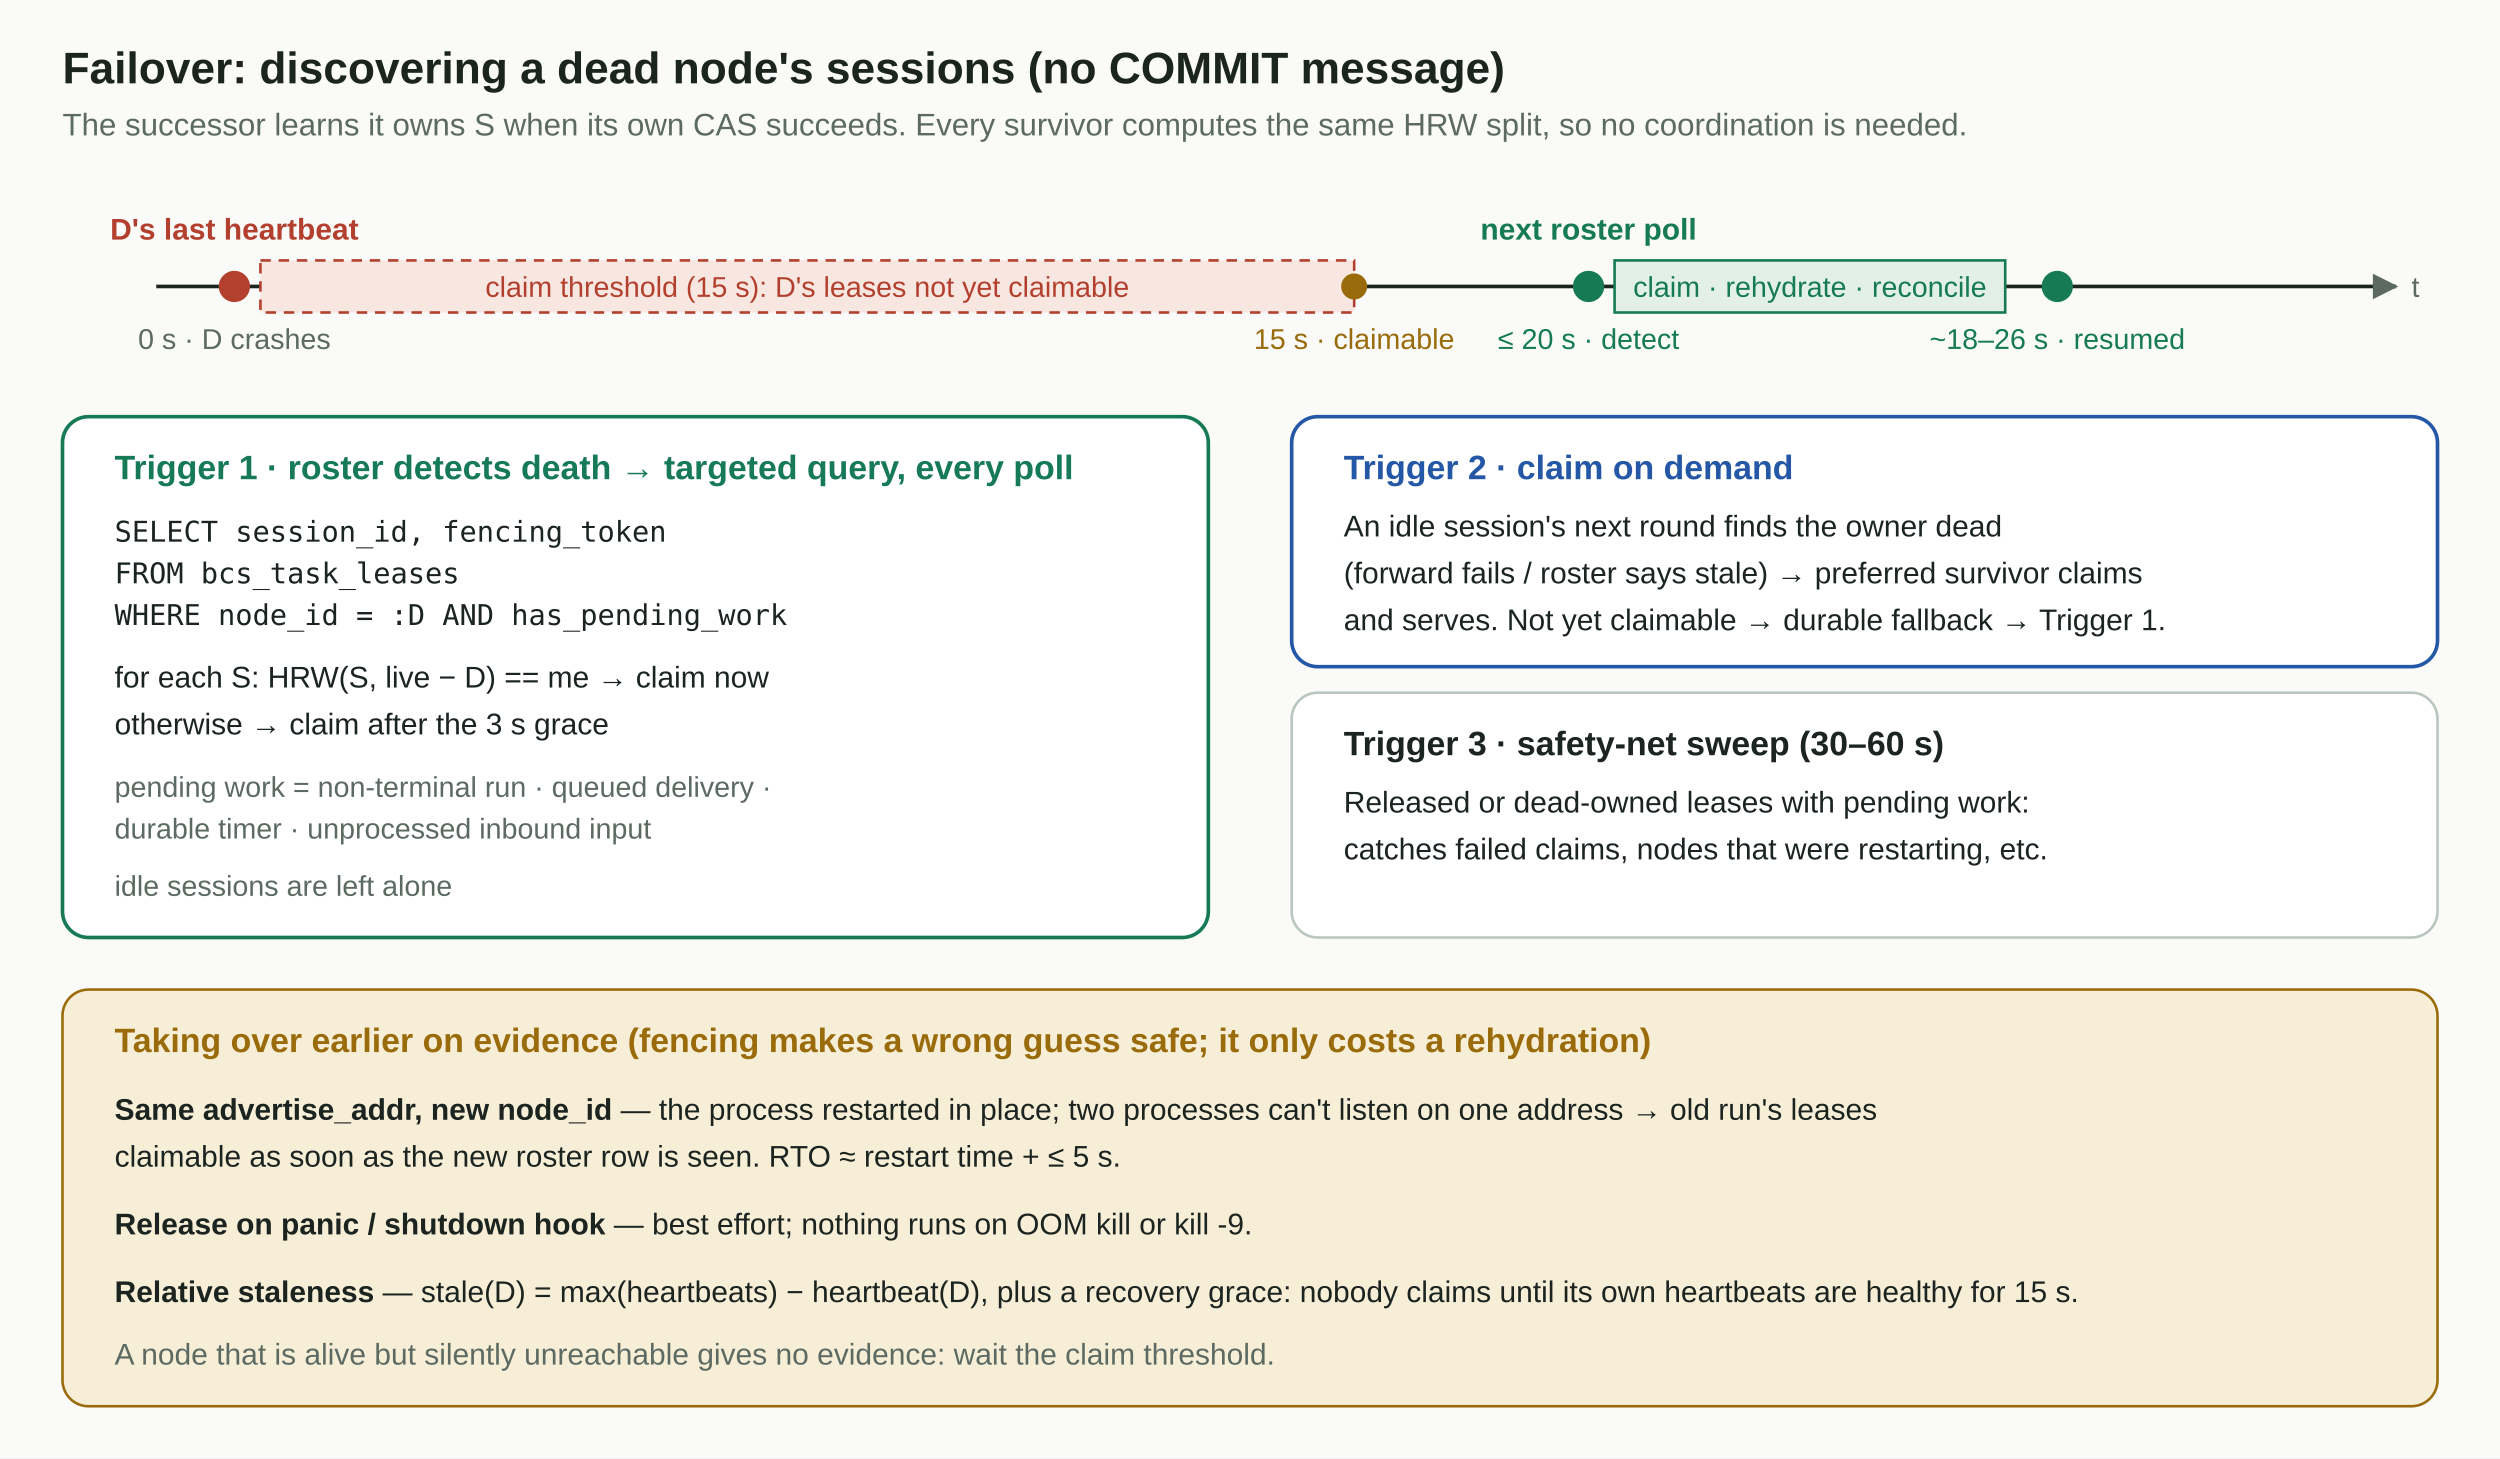
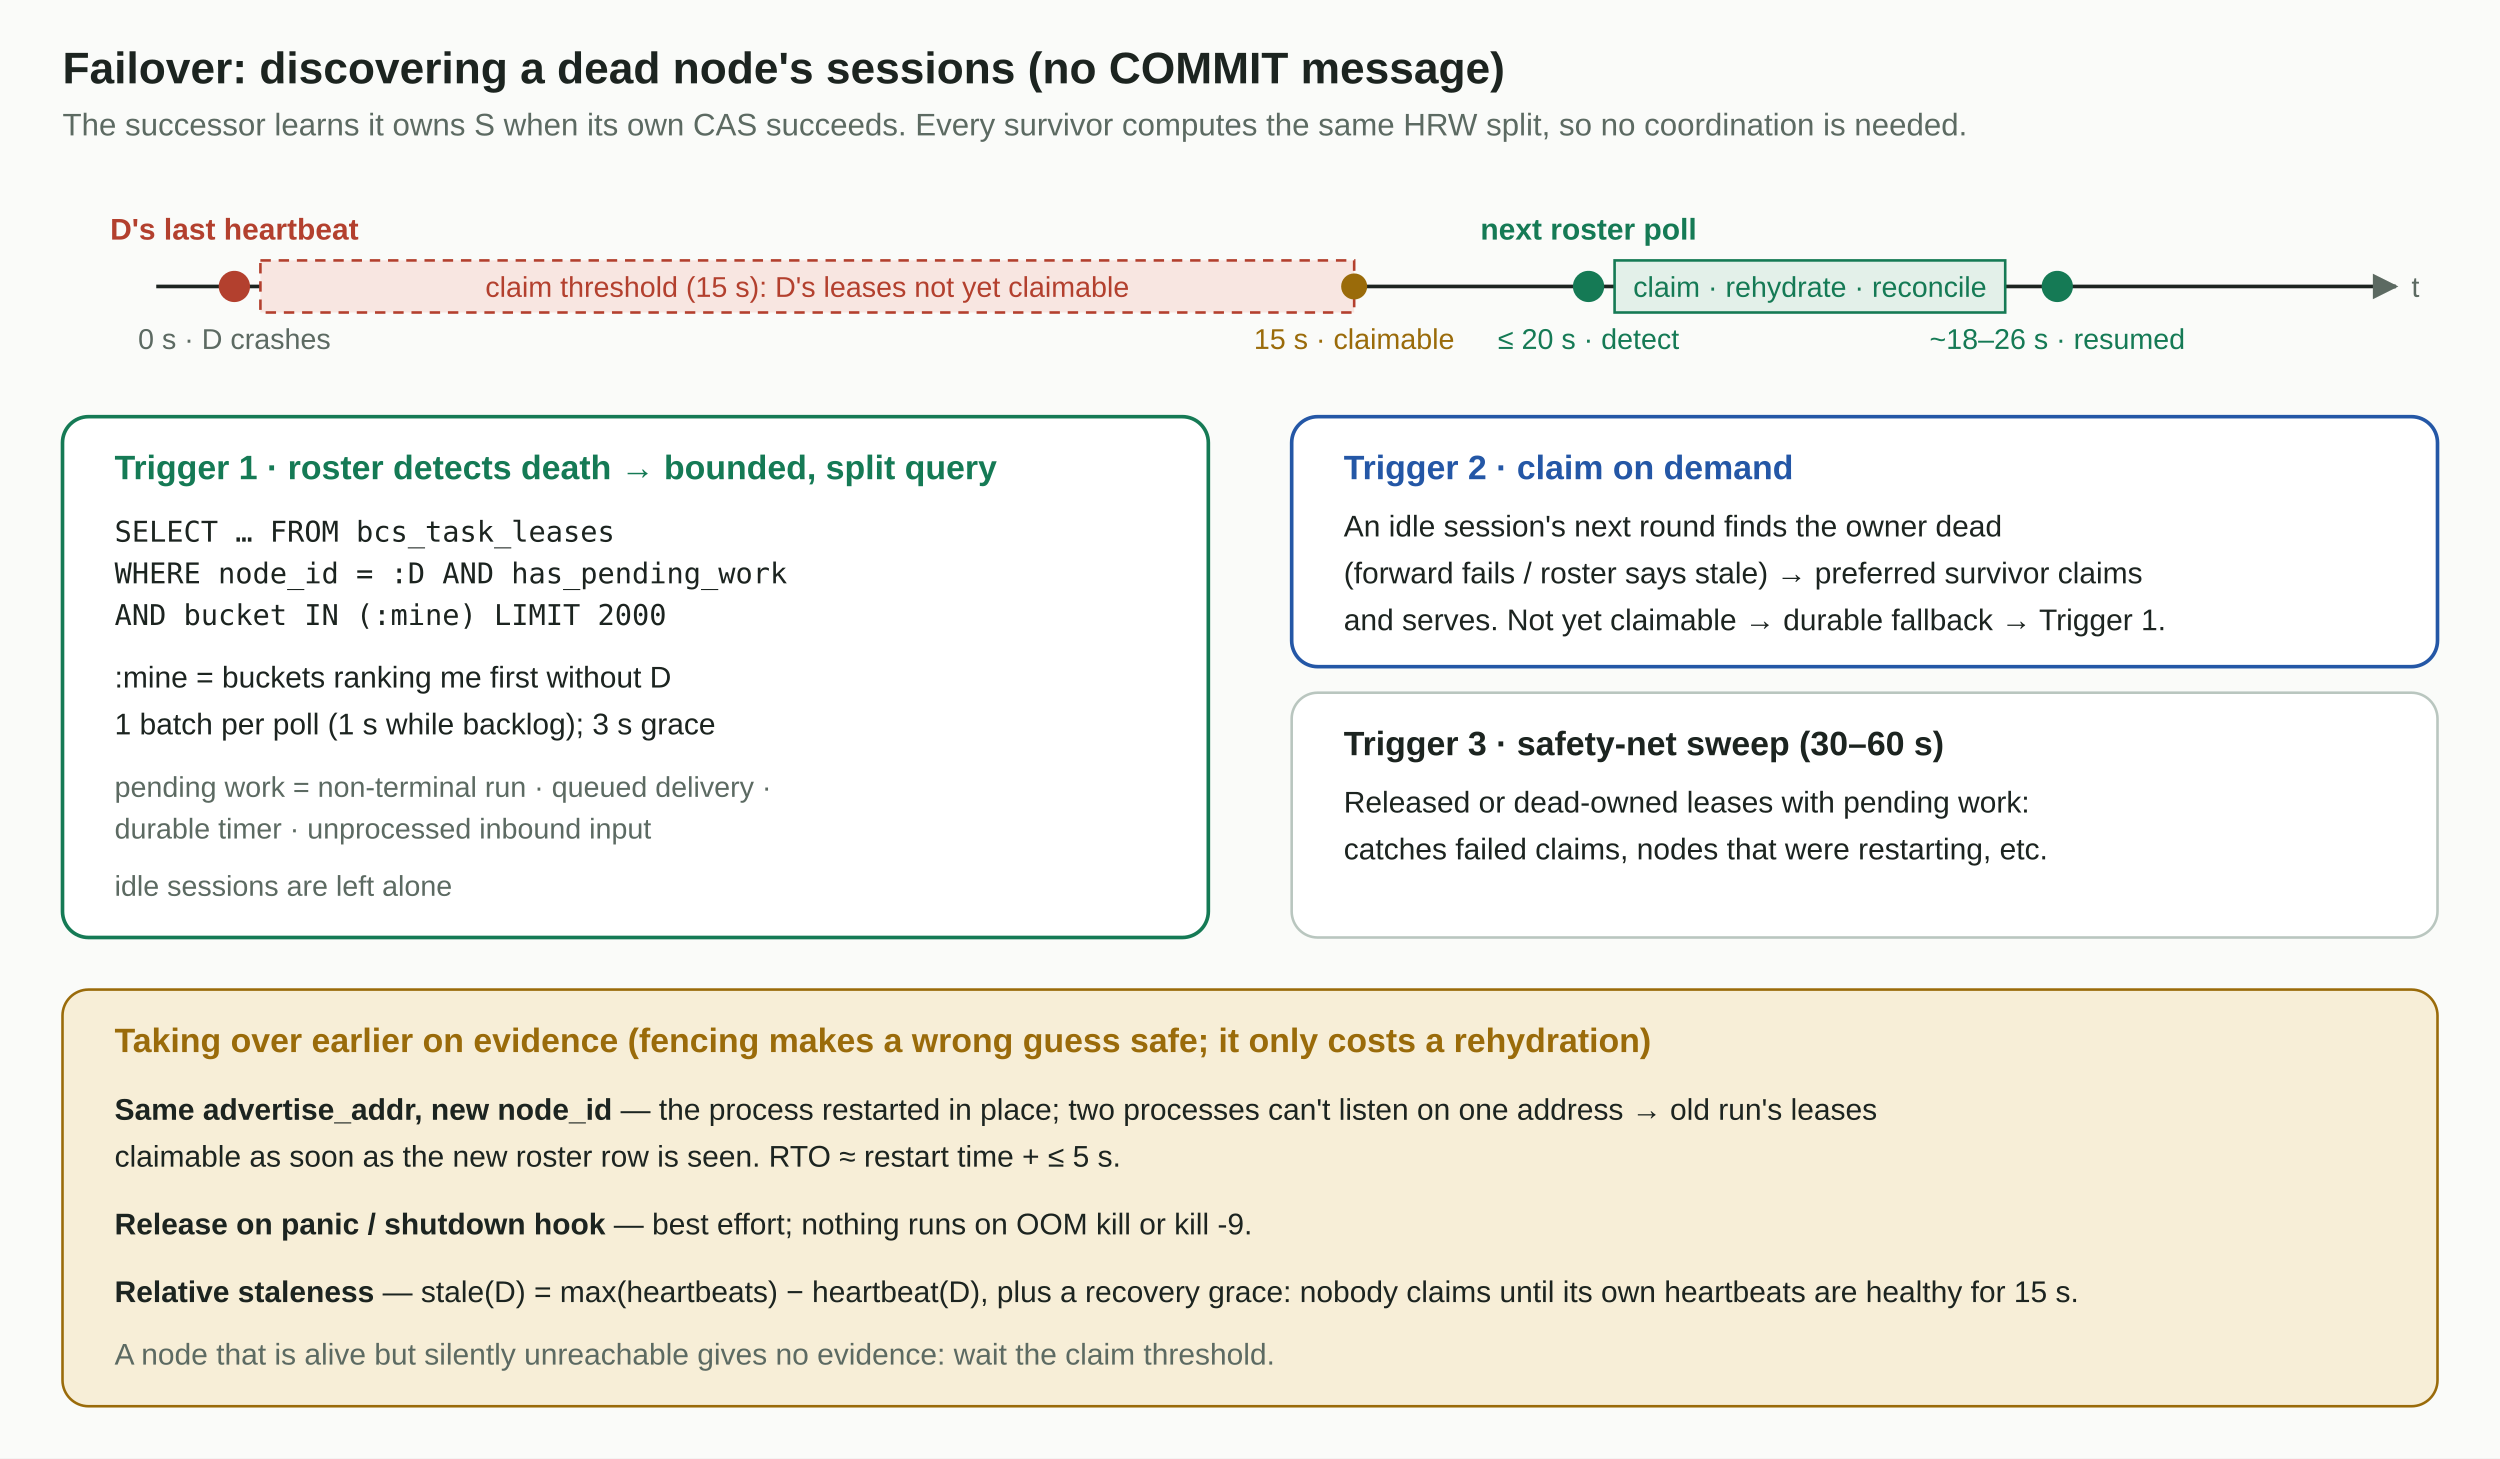
<svg xmlns="http://www.w3.org/2000/svg" viewBox="0 0 960 560" font-family="Arial, Helvetica, sans-serif">
  <defs>
    <marker id="ar" viewBox="0 0 10 10" refX="9" refY="5" markerWidth="7" markerHeight="7" orient="auto-start-reverse">
      <path d="M0 0L10 5L0 10z" fill="#5c6a62" />
    </marker>
  </defs>
  <rect x="0" y="0" width="960" height="560" fill="#fafbf9" />
  <text x="24" y="32" font-size="17" font-weight="bold" fill="#1c2420">Failover: discovering a dead node's sessions (no COMMIT message)</text>
  <text x="24" y="52" font-size="12" fill="#5c6a62">The successor learns it owns S when its own CAS succeeds. Every survivor computes the same HRW split, so no coordination is needed.</text>
  <line x1="60" y1="110" x2="920" y2="110" stroke="#1c2420" stroke-width="1.4" marker-end="url(#ar)" />
  <text x="926" y="114" font-size="11" fill="#5c6a62">t</text>
  <circle cx="90" cy="110" r="6" fill="#b3402e" />
  <text x="90" y="92" font-size="11.5" font-weight="bold" text-anchor="middle" fill="#b3402e">D's last heartbeat</text>
  <text x="90" y="134" font-size="11" text-anchor="middle" fill="#5c6a62">0 s · D crashes</text>
  <rect x="100" y="100" width="420" height="20" fill="#f8e6e1" stroke="#b3402e" stroke-dasharray="4 3" />
  <text x="310" y="114" font-size="11" text-anchor="middle" fill="#b3402e">claim threshold (15 s): D's leases not yet claimable</text>
  <circle cx="520" cy="110" r="5" fill="#9a6b0a" />
  <text x="520" y="134" font-size="11" text-anchor="middle" fill="#9a6b0a">15 s · claimable</text>
  <circle cx="610" cy="110" r="6" fill="#157a55" />
  <text x="610" y="92" font-size="11.5" font-weight="bold" text-anchor="middle" fill="#157a55">next roster poll</text>
  <text x="610" y="134" font-size="11" text-anchor="middle" fill="#157a55">≤ 20 s · detect</text>
  <rect x="620" y="100" width="150" height="20" fill="#e3f0e9" stroke="#157a55" />
  <text x="695" y="114" font-size="11" text-anchor="middle" fill="#157a55">claim · rehydrate · reconcile</text>
  <circle cx="790" cy="110" r="6" fill="#157a55" />
  <text x="790" y="134" font-size="11" text-anchor="middle" fill="#157a55">~18–26 s · resumed</text>
  <rect x="24" y="160" width="440" height="200" rx="10" fill="#ffffff" stroke="#157a55" stroke-width="1.4" />
-   <text x="44" y="184" font-size="13" font-weight="bold" fill="#157a55">Trigger 1 · roster detects death → targeted query, every poll</text>
-   <text x="44" y="208" font-size="11" font-family="Menlo, Consolas, monospace" fill="#1c2420">SELECT session_id, fencing_token</text>
-   <text x="44" y="224" font-size="11" font-family="Menlo, Consolas, monospace" fill="#1c2420">  FROM bcs_task_leases</text>
-   <text x="44" y="240" font-size="11" font-family="Menlo, Consolas, monospace" fill="#1c2420"> WHERE node_id = :D AND has_pending_work</text>
-   <text x="44" y="264" font-size="11.5" fill="#1c2420">for each S:  HRW(S, live − D) == me → claim now</text>
-   <text x="44" y="282" font-size="11.5" fill="#1c2420">                    otherwise → claim after the 3 s grace</text>
+   <text x="44" y="184" font-size="13" font-weight="bold" fill="#157a55">Trigger 1 · roster detects death → bounded, split query</text>
+   <text x="44" y="208" font-size="11" font-family="Menlo, Consolas, monospace" fill="#1c2420">SELECT … FROM bcs_task_leases</text>
+   <text x="44" y="224" font-size="11" font-family="Menlo, Consolas, monospace" fill="#1c2420"> WHERE node_id = :D AND has_pending_work</text>
+   <text x="44" y="240" font-size="11" font-family="Menlo, Consolas, monospace" fill="#1c2420">   AND bucket IN (:mine) LIMIT 2000</text>
+   <text x="44" y="264" font-size="11.5" fill="#1c2420">:mine = buckets ranking me first without D</text>
+   <text x="44" y="282" font-size="11.5" fill="#1c2420">1 batch per poll (1 s while backlog); 3 s grace</text>
  <text x="44" y="306" font-size="11" fill="#5c6a62">pending work = non-terminal run · queued delivery ·</text>
  <text x="44" y="322" font-size="11" fill="#5c6a62">durable timer · unprocessed inbound input</text>
  <text x="44" y="344" font-size="11" fill="#5c6a62">idle sessions are left alone</text>
  <rect x="496" y="160" width="440" height="96" rx="10" fill="#ffffff" stroke="#2457a6" stroke-width="1.4" />
  <text x="516" y="184" font-size="13" font-weight="bold" fill="#2457a6">Trigger 2 · claim on demand</text>
  <text x="516" y="206" font-size="11.5" fill="#1c2420">An idle session's next round finds the owner dead</text>
  <text x="516" y="224" font-size="11.5" fill="#1c2420">(forward fails / roster says stale) → preferred survivor claims</text>
  <text x="516" y="242" font-size="11.5" fill="#1c2420">and serves. Not yet claimable → durable fallback → Trigger 1.</text>
  <rect x="496" y="266" width="440" height="94" rx="10" fill="#ffffff" stroke="#b9c6bf" />
  <text x="516" y="290" font-size="13" font-weight="bold" fill="#1c2420">Trigger 3 · safety-net sweep (30–60 s)</text>
  <text x="516" y="312" font-size="11.5" fill="#1c2420">Released or dead-owned leases with pending work:</text>
  <text x="516" y="330" font-size="11.5" fill="#1c2420">catches failed claims, nodes that were restarting, etc.</text>
  <rect x="24" y="380" width="912" height="160" rx="10" fill="#f7eed7" stroke="#9a6b0a" />
  <text x="44" y="404" font-size="13" font-weight="bold" fill="#9a6b0a">Taking over earlier on evidence (fencing makes a wrong guess safe; it only costs a rehydration)</text>
  <text x="44" y="430" font-size="11.5" fill="#1c2420">
    <tspan font-weight="bold">Same advertise_addr, new node_id</tspan> — the process restarted in place; two processes can't listen on one address → old run's leases</text>
  <text x="44" y="448" font-size="11.5" fill="#1c2420">claimable as soon as the new roster row is seen. RTO ≈ restart time + ≤ 5 s.</text>
  <text x="44" y="474" font-size="11.5" fill="#1c2420">
    <tspan font-weight="bold">Release on panic / shutdown hook</tspan> — best effort; nothing runs on OOM kill or kill -9.</text>
  <text x="44" y="500" font-size="11.5" fill="#1c2420">
    <tspan font-weight="bold">Relative staleness</tspan> — stale(D) = max(heartbeats) − heartbeat(D), plus a recovery grace: nobody claims until its own heartbeats are healthy for 15 s.</text>
  <text x="44" y="524" font-size="11.5" fill="#5c6a62">A node that is alive but silently unreachable gives no evidence: wait the claim threshold.</text>
</svg>
